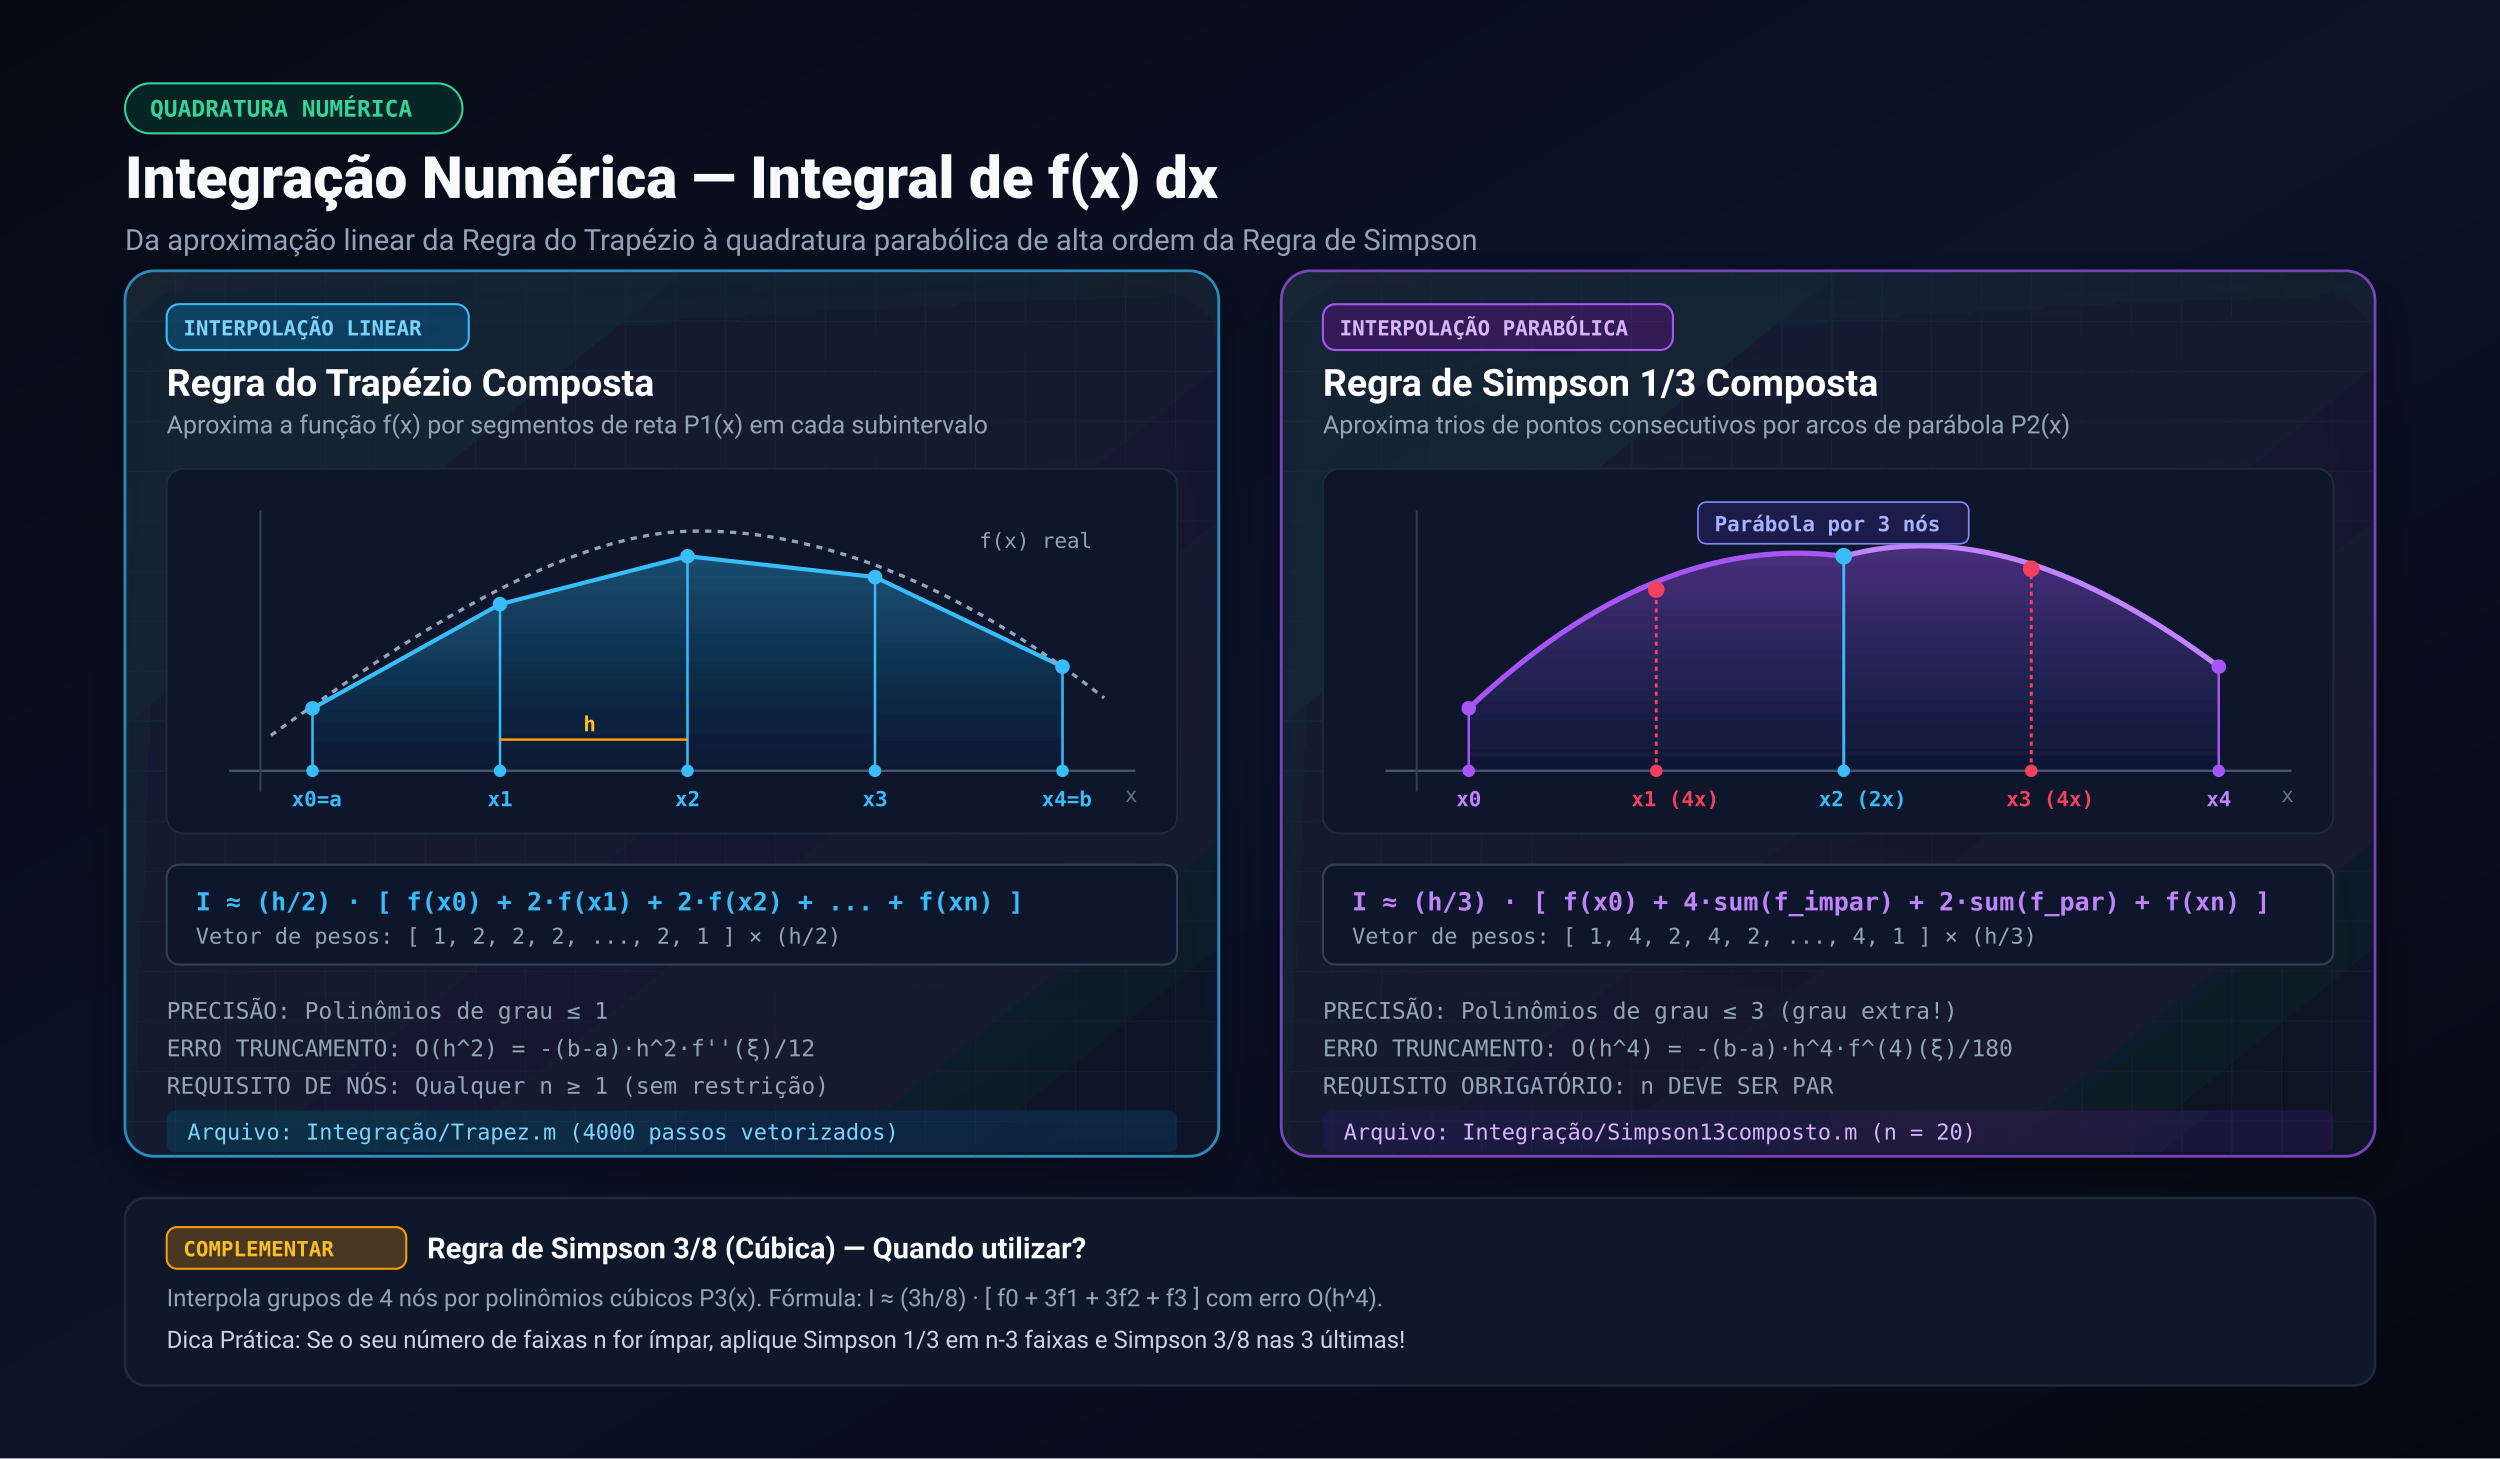
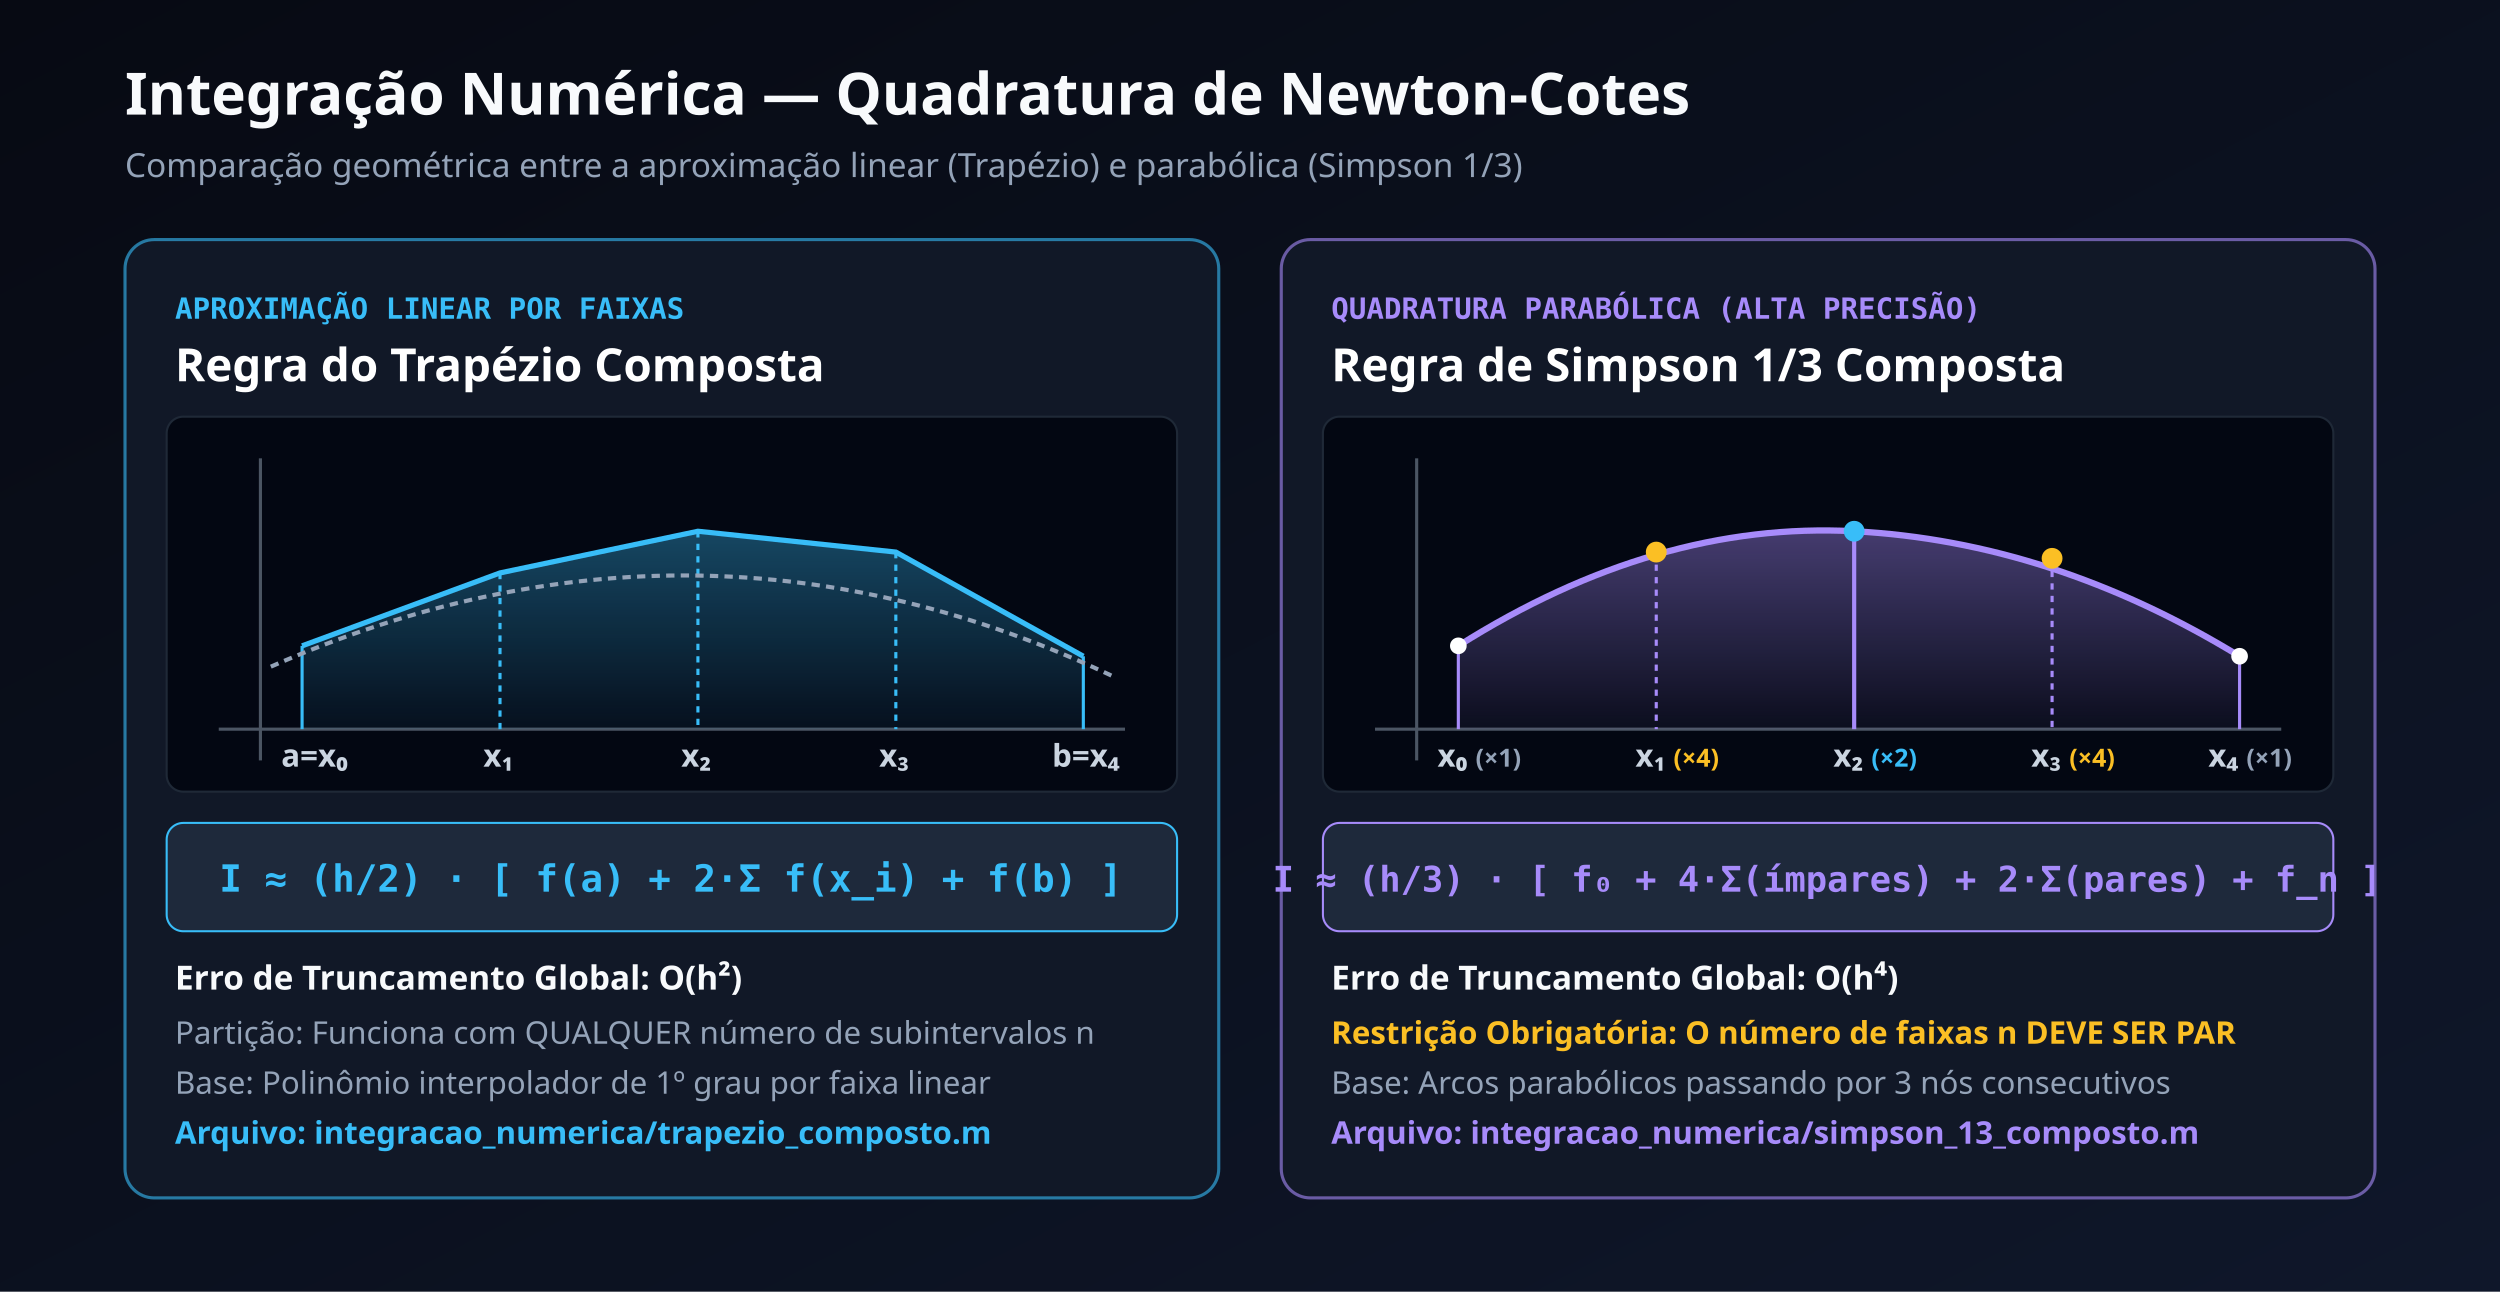
- <svg xmlns="http://www.w3.org/2000/svg" viewBox="0 0 1200 700" width="100%" height="100%">
+ <svg xmlns="http://www.w3.org/2000/svg" viewBox="0 0 1200 620" width="100%" height="100%">
  <defs>
-     <linearGradient id="bg-grad-int" x1="0%" y1="0%" x2="100%" y2="100%">
-       <stop offset="0%" stop-color="#070a14" />
-       <stop offset="50%" stop-color="#0b1329" />
-       <stop offset="100%" stop-color="#050811" />
+     <linearGradient id="bg-int" x1="0%" y1="0%" x2="100%" y2="100%">
+       <stop offset="0%" stop-color="#070a13" />
+       <stop offset="100%" stop-color="#0f172a" />
    </linearGradient>
-     <linearGradient id="card-bg-int" x1="0%" y1="0%" x2="100%" y2="100%">
-       <stop offset="0%" stop-color="#1e293b" stop-opacity="0.75" />
-       <stop offset="100%" stop-color="#0f172a" stop-opacity="0.88" />
+     <linearGradient id="trap-shd" x1="0%" y1="0%" x2="0%" y2="100%">
+       <stop offset="0%" stop-color="#38bdf8" stop-opacity="0.35" />
+       <stop offset="100%" stop-color="#38bdf8" stop-opacity="0.05" />
    </linearGradient>
-     <linearGradient id="trap-fill" x1="0%" y1="0%" x2="0%" y2="100%">
-       <stop offset="0%" stop-color="#38bdf8" stop-opacity="0.35" />
-       <stop offset="100%" stop-color="#0284c7" stop-opacity="0.05" />
+     <linearGradient id="simp-shd" x1="0%" y1="0%" x2="0%" y2="100%">
+       <stop offset="0%" stop-color="#a78bfa" stop-opacity="0.4" />
+       <stop offset="100%" stop-color="#a78bfa" stop-opacity="0.05" />
    </linearGradient>
-     <linearGradient id="simp-fill" x1="0%" y1="0%" x2="0%" y2="100%">
-       <stop offset="0%" stop-color="#a855f7" stop-opacity="0.4" />
-       <stop offset="100%" stop-color="#6366f1" stop-opacity="0.05" />
-     </linearGradient>
-     <filter id="shadow-int" x="-10%" y="-10%" width="120%" height="120%">
-       <feDropShadow dx="0" dy="8" stdDeviation="12" flood-color="#000000" flood-opacity="0.45" />
-     </filter>
-     <pattern id="grid-int" width="24" height="24" patternUnits="userSpaceOnUse">
-       <path d="M 24 0 L 0 0 0 24" fill="none" stroke="#334155" stroke-width="0.5" stroke-opacity="0.25" />
-     </pattern>
  </defs>
-   <style>
-     .font-sans { font-family: -apple-system, BlinkMacSystemFont, 'Segoe UI', Roboto, Helvetica, Arial, sans-serif; }
-     .font-mono { font-family: 'JetBrains Mono', 'Fira Code', ui-monospace, SFMono-Regular, Menlo, Monaco, Consolas, monospace; }
-   </style>
-   <rect width="1200" height="700" fill="url(#bg-grad-int)" />
-   <g transform="translate(60, 40)">
-     <rect x="0" y="0" width="162" height="24" rx="12" fill="#065f46" fill-opacity="0.3" stroke="#34d399" stroke-width="1" />
-     <text x="12" y="16" fill="#34d399" font-size="11" font-weight="700" class="font-mono">QUADRATURA NUMÉRICA</text>
-     <text x="0" y="55" fill="#f8fafc" font-size="28" font-weight="800" class="font-sans">
-       Integração Numérica — Integral de f(x) dx
-     </text>
-     <text x="0" y="80" fill="#94a3b8" font-size="14" class="font-sans">
-       Da aproximação linear da Regra do Trapézio à quadratura parabólica de alta ordem da Regra de Simpson
-     </text>
-   </g>
-   <g transform="translate(60, 130)" filter="url(#shadow-int)">
-     <rect width="525" height="425" rx="14" fill="url(#card-bg-int)" stroke="#38bdf8" stroke-width="1.3" stroke-opacity="0.7" />
-     <rect width="525" height="425" rx="14" fill="url(#grid-int)" />
-     <rect x="20" y="16" width="145" height="22" rx="6" fill="#0369a1" fill-opacity="0.4" stroke="#38bdf8" stroke-width="1" />
-     <text x="28" y="31" fill="#7dd3fc" font-size="10" font-weight="700" class="font-mono">INTERPOLAÇÃO LINEAR</text>
-     <text x="20" y="60" fill="#ffffff" font-size="18" font-weight="700" class="font-sans">
-       Regra do Trapézio Composta
-     </text>
-     <text x="20" y="78" fill="#94a3b8" font-size="12" class="font-sans">
-       Aproxima a função f(x) por segmentos de reta P1(x) em cada subintervalo
-     </text>
-     <g transform="translate(20, 95)">
-       <rect width="485" height="175" rx="8" fill="#0b1329" stroke="#1e293b" stroke-width="1" />
-       <line x1="30" y1="145" x2="465" y2="145" stroke="#475569" stroke-width="1.2" />
-       <line x1="45" y1="20" x2="45" y2="155" stroke="#334155" stroke-width="1" />
-       <text x="460" y="160" fill="#64748b" font-size="10" class="font-mono">x</text>
-       <polygon points="70,145 70,115 160,65 160,145" fill="url(#trap-fill)" />
-       <polygon points="160,145 160,65 250,42 250,145" fill="url(#trap-fill)" />
-       <polygon points="250,145 250,42 340,52 340,145" fill="url(#trap-fill)" />
-       <polygon points="340,145 340,52 430,95 430,145" fill="url(#trap-fill)" />
-       <line x1="70" y1="115" x2="160" y2="65" stroke="#38bdf8" stroke-width="2" />
-       <line x1="160" y1="65" x2="250" y2="42" stroke="#38bdf8" stroke-width="2" />
-       <line x1="250" y1="42" x2="340" y2="52" stroke="#38bdf8" stroke-width="2" />
-       <line x1="340" y1="52" x2="430" y2="95" stroke="#38bdf8" stroke-width="2" />
-       <path d="M 50 128 C 90 100, 180 32, 250 30 C 310 28, 380 55, 450 110" fill="none" stroke="#94a3b8" stroke-width="1.6" stroke-dasharray="3,3" />
-       <text x="390" y="38" fill="#94a3b8" font-size="10" class="font-mono">f(x) real</text>
-       <line x1="70" y1="145" x2="70" y2="115" stroke="#38bdf8" stroke-width="1.2" />
-       <circle cx="70" cy="115" r="3.5" fill="#38bdf8" />
-       <circle cx="70" cy="145" r="3" fill="#38bdf8" />
-       <text x="60" y="162" fill="#38bdf8" font-size="10" font-weight="700" class="font-mono">x0=a</text>
-       <line x1="160" y1="145" x2="160" y2="65" stroke="#38bdf8" stroke-width="1.2" />
-       <circle cx="160" cy="65" r="3.5" fill="#38bdf8" />
-       <circle cx="160" cy="145" r="3" fill="#38bdf8" />
-       <text x="154" y="162" fill="#38bdf8" font-size="10" font-weight="700" class="font-mono">x1</text>
-       <line x1="250" y1="145" x2="250" y2="42" stroke="#38bdf8" stroke-width="1.2" />
-       <circle cx="250" cy="42" r="3.5" fill="#38bdf8" />
-       <circle cx="250" cy="145" r="3" fill="#38bdf8" />
-       <text x="244" y="162" fill="#38bdf8" font-size="10" font-weight="700" class="font-mono">x2</text>
-       <line x1="340" y1="145" x2="340" y2="52" stroke="#38bdf8" stroke-width="1.2" />
-       <circle cx="340" cy="52" r="3.5" fill="#38bdf8" />
-       <circle cx="340" cy="145" r="3" fill="#38bdf8" />
-       <text x="334" y="162" fill="#38bdf8" font-size="10" font-weight="700" class="font-mono">x3</text>
-       <line x1="430" y1="145" x2="430" y2="95" stroke="#38bdf8" stroke-width="1.2" />
-       <circle cx="430" cy="95" r="3.5" fill="#38bdf8" />
-       <circle cx="430" cy="145" r="3" fill="#38bdf8" />
-       <text x="420" y="162" fill="#38bdf8" font-size="10" font-weight="700" class="font-mono">x4=b</text>
-       <line x1="160" y1="130" x2="250" y2="130" stroke="#f59e0b" stroke-width="1.2" />
-       <text x="200" y="126" fill="#fbbf24" font-size="10" font-weight="700" class="font-mono">h</text>
+   <rect width="1200" height="620" fill="url(#bg-int)" />
+   <text x="60" y="55" fill="#f8fafc" font-size="28" font-weight="700" font-family="system-ui, sans-serif">Integração Numérica — Quadratura de Newton-Cotes</text>
+   <text x="60" y="85" fill="#94a3b8" font-size="16" font-family="system-ui, sans-serif">Comparação geométrica entre a aproximação linear (Trapézio) e parabólica (Simpson 1/3)</text>
+   <g transform="translate(60, 115)">
+     <rect width="525" height="460" rx="14" fill="#111827" stroke="#38bdf8" stroke-width="1.5" stroke-opacity="0.6" />
+     <text x="24" y="38" fill="#38bdf8" font-size="14" font-weight="700" font-family="monospace">APROXIMAÇÃO LINEAR POR FAIXAS</text>
+     <text x="24" y="68" fill="#ffffff" font-size="22" font-weight="700" font-family="system-ui, sans-serif">Regra do Trapézio Composta</text>
+     <g transform="translate(20, 85)">
+       <rect width="485" height="180" rx="8" fill="#030712" stroke="#1f2937" stroke-width="1" />
+       <line x1="25" y1="150" x2="460" y2="150" stroke="#4b5563" stroke-width="1.5" />
+       <line x1="45" y1="20" x2="45" y2="165" stroke="#4b5563" stroke-width="1.5" />
+       <polygon points="65,150 65,110 160,75 255,55 350,65 440,115 440,150" fill="url(#trap-shd)" />
+       <line x1="65" y1="110" x2="65" y2="150" stroke="#38bdf8" stroke-width="1.5" />
+       <line x1="160" y1="75" x2="160" y2="150" stroke="#38bdf8" stroke-width="1.5" stroke-dasharray="3" />
+       <line x1="255" y1="55" x2="255" y2="150" stroke="#38bdf8" stroke-width="1.5" stroke-dasharray="3" />
+       <line x1="350" y1="65" x2="350" y2="150" stroke="#38bdf8" stroke-width="1.5" stroke-dasharray="3" />
+       <line x1="440" y1="115" x2="440" y2="150" stroke="#38bdf8" stroke-width="1.5" />
+       <polyline points="65,110 160,75 255,55 350,65 440,115" fill="none" stroke="#38bdf8" stroke-width="2.5" />
+       <path d="M 50 120 Q 255 30 455 125" fill="none" stroke="#94a3b8" stroke-width="2" stroke-dasharray="4,3" />
+       <g font-family="system-ui, sans-serif" font-size="15" font-weight="700" fill="#cbd5e1">
+         <text x="55" y="168">a=x₀</text>
+         <text x="152" y="168">x₁</text>
+         <text x="247" y="168">x₂</text>
+         <text x="342" y="168">x₃</text>
+         <text x="425" y="168">b=x₄</text>
+       </g>
    </g>
-     <g transform="translate(20, 285)">
-       <rect width="485" height="48" rx="6" fill="#0f172a" stroke="#334155" stroke-width="1" />
-       <text x="14" y="22" fill="#38bdf8" font-size="12" font-weight="700" class="font-mono">
-         I ≈ (h/2) · [ f(x0) + 2·f(x1) + 2·f(x2) + ... + f(xn) ]
-       </text>
-       <text x="14" y="38" fill="#94a3b8" font-size="10.5" class="font-mono">
-         Vetor de pesos: [ 1,  2,  2,  2,  ...,  2,  1 ] × (h/2)
-       </text>
-     </g>
-     <g transform="translate(20, 345)">
-       <text x="0" y="14" fill="#94a3b8" font-size="11" class="font-mono">PRECISÃO: Polinômios de grau ≤ 1</text>
-       <text x="0" y="32" fill="#94a3b8" font-size="11" class="font-mono">ERRO TRUNCAMENTO: O(h^2) = -(b-a)·h^2·f''(ξ)/12</text>
-       <text x="0" y="50" fill="#94a3b8" font-size="11" class="font-mono">REQUISITO DE NÓS: Qualquer n ≥ 1 (sem restrição)</text>
-       <rect x="0" y="58" width="485" height="20" rx="4" fill="#0369a1" fill-opacity="0.2" />
-       <text x="10" y="72" fill="#7dd3fc" font-size="10.5" class="font-mono">Arquivo: Integração/Trapez.m (4000 passos vetorizados)</text>
+     <rect x="20" y="280" width="485" height="52" rx="8" fill="#1e293b" stroke="#38bdf8" stroke-width="1" />
+     <text x="262" y="313" text-anchor="middle" fill="#38bdf8" font-size="18" font-weight="700" font-family="monospace">I ≈ (h/2) · [ f(a) + 2·Σ f(x_i) + f(b) ]</text>
+     <g transform="translate(24, 360)" font-family="system-ui, sans-serif">
+       <text x="0" y="0" fill="#f8fafc" font-size="16" font-weight="700">Erro de Truncamento Global: O(h²)</text>
+       <text x="0" y="26" fill="#94a3b8" font-size="15">Partição: Funciona com QUALQUER número de subintervalos n</text>
+       <text x="0" y="50" fill="#94a3b8" font-size="15">Base: Polinômio interpolador de 1º grau por faixa linear</text>
+       <text x="0" y="74" fill="#38bdf8" font-size="15" font-weight="600">Arquivo: integracao_numerica/trapezio_composto.m</text>
    </g>
  </g>
-   <g transform="translate(615, 130)" filter="url(#shadow-int)">
-     <rect width="525" height="425" rx="14" fill="url(#card-bg-int)" stroke="#a855f7" stroke-width="1.3" stroke-opacity="0.7" />
-     <rect width="525" height="425" rx="14" fill="url(#grid-int)" />
-     <rect x="20" y="16" width="168" height="22" rx="6" fill="#581c87" fill-opacity="0.4" stroke="#a855f7" stroke-width="1" />
-     <text x="28" y="31" fill="#d8b4fe" font-size="10" font-weight="700" class="font-mono">INTERPOLAÇÃO PARABÓLICA</text>
-     <text x="20" y="60" fill="#ffffff" font-size="18" font-weight="700" class="font-sans">
-       Regra de Simpson 1/3 Composta
-     </text>
-     <text x="20" y="78" fill="#94a3b8" font-size="12" class="font-sans">
-       Aproxima trios de pontos consecutivos por arcos de parábola P2(x)
-     </text>
-     <g transform="translate(20, 95)">
-       <rect width="485" height="175" rx="8" fill="#0b1329" stroke="#1e293b" stroke-width="1" />
-       <line x1="30" y1="145" x2="465" y2="145" stroke="#475569" stroke-width="1.2" />
-       <line x1="45" y1="20" x2="45" y2="155" stroke="#334155" stroke-width="1" />
-       <text x="460" y="160" fill="#64748b" font-size="10" class="font-mono">x</text>
-       <path d="M 70 145 L 70 115 Q 160 30, 250 42 L 250 145 Z" fill="url(#simp-fill)" />
-       <path d="M 70 115 Q 160 30, 250 42" fill="none" stroke="#a855f7" stroke-width="2.5" />
-       <path d="M 250 145 L 250 42 Q 330 20, 430 95 L 430 145 Z" fill="url(#simp-fill)" />
-       <path d="M 250 42 Q 330 20, 430 95" fill="none" stroke="#c084fc" stroke-width="2.5" />
-       <line x1="70" y1="145" x2="70" y2="115" stroke="#a855f7" stroke-width="1.2" />
-       <circle cx="70" cy="115" r="3.5" fill="#a855f7" />
-       <circle cx="70" cy="145" r="3" fill="#a855f7" />
-       <text x="64" y="162" fill="#c084fc" font-size="10" font-weight="700" class="font-mono">x0</text>
-       <line x1="160" y1="145" x2="160" y2="58" stroke="#f43f5e" stroke-width="1.4" stroke-dasharray="2,2" />
-       <circle cx="160" cy="58" r="4" fill="#f43f5e" />
-       <circle cx="160" cy="145" r="3" fill="#f43f5e" />
-       <text x="148" y="162" fill="#f43f5e" font-size="10" font-weight="700" class="font-mono">x1 (4x)</text>
-       <line x1="250" y1="145" x2="250" y2="42" stroke="#38bdf8" stroke-width="1.4" />
-       <circle cx="250" cy="42" r="4" fill="#38bdf8" />
-       <circle cx="250" cy="145" r="3" fill="#38bdf8" />
-       <text x="238" y="162" fill="#38bdf8" font-size="10" font-weight="700" class="font-mono">x2 (2x)</text>
-       <line x1="340" y1="145" x2="340" y2="48" stroke="#f43f5e" stroke-width="1.4" stroke-dasharray="2,2" />
-       <circle cx="340" cy="48" r="4" fill="#f43f5e" />
-       <circle cx="340" cy="145" r="3" fill="#f43f5e" />
-       <text x="328" y="162" fill="#f43f5e" font-size="10" font-weight="700" class="font-mono">x3 (4x)</text>
-       <line x1="430" y1="145" x2="430" y2="95" stroke="#a855f7" stroke-width="1.2" />
-       <circle cx="430" cy="95" r="3.5" fill="#a855f7" />
-       <circle cx="430" cy="145" r="3" fill="#a855f7" />
-       <text x="424" y="162" fill="#c084fc" font-size="10" font-weight="700" class="font-mono">x4</text>
-       <rect x="180" y="16" width="130" height="20" rx="4" fill="#1e1b4b" stroke="#818cf8" stroke-width="0.8" />
-       <text x="188" y="30" fill="#a5b4fc" font-size="10" font-weight="700" class="font-mono">Parábola por 3 nós</text>
+   <g transform="translate(615, 115)">
+     <rect width="525" height="460" rx="14" fill="#111827" stroke="#a78bfa" stroke-width="1.5" stroke-opacity="0.6" />
+     <text x="24" y="38" fill="#a78bfa" font-size="14" font-weight="700" font-family="monospace">QUADRATURA PARABÓLICA (ALTA PRECISÃO)</text>
+     <text x="24" y="68" fill="#ffffff" font-size="22" font-weight="700" font-family="system-ui, sans-serif">Regra de Simpson 1/3 Composta</text>
+     <g transform="translate(20, 85)">
+       <rect width="485" height="180" rx="8" fill="#030712" stroke="#1f2937" stroke-width="1" />
+       <line x1="25" y1="150" x2="460" y2="150" stroke="#4b5563" stroke-width="1.5" />
+       <line x1="45" y1="20" x2="45" y2="165" stroke="#4b5563" stroke-width="1.5" />
+       <path d="M 65 150 L 65 110 Q 160 50 255 55 Q 350 60 440 115 L 440 150 Z" fill="url(#simp-shd)" />
+       <line x1="65" y1="110" x2="65" y2="150" stroke="#a78bfa" stroke-width="1.5" />
+       <line x1="160" y1="65" x2="160" y2="150" stroke="#a78bfa" stroke-width="1.5" stroke-dasharray="3" />
+       <line x1="255" y1="55" x2="255" y2="150" stroke="#a78bfa" stroke-width="2" />
+       <line x1="350" y1="68" x2="350" y2="150" stroke="#a78bfa" stroke-width="1.5" stroke-dasharray="3" />
+       <line x1="440" y1="115" x2="440" y2="150" stroke="#a78bfa" stroke-width="1.5" />
+       <path d="M 65 110 Q 160 50 255 55" fill="none" stroke="#a78bfa" stroke-width="3" />
+       <path d="M 255 55 Q 350 60 440 115" fill="none" stroke="#a78bfa" stroke-width="3" />
+       <circle cx="65" cy="110" r="4" fill="#ffffff" />
+       <circle cx="160" cy="65" r="5" fill="#fbbf24" />
+       <circle cx="255" cy="55" r="5" fill="#38bdf8" />
+       <circle cx="350" cy="68" r="5" fill="#fbbf24" />
+       <circle cx="440" cy="115" r="4" fill="#ffffff" />
+       <g font-family="system-ui, sans-serif" font-size="15" font-weight="700" fill="#cbd5e1">
+         <text x="55" y="168">x₀ <tspan font-size="12" fill="#94a3b8">(×1)</tspan>
+         </text>
+         <text x="150" y="168">x₁ <tspan font-size="12" fill="#fbbf24">(×4)</tspan>
+         </text>
+         <text x="245" y="168">x₂ <tspan font-size="12" fill="#38bdf8">(×2)</tspan>
+         </text>
+         <text x="340" y="168">x₃ <tspan font-size="12" fill="#fbbf24">(×4)</tspan>
+         </text>
+         <text x="425" y="168">x₄ <tspan font-size="12" fill="#94a3b8">(×1)</tspan>
+         </text>
+       </g>
    </g>
-     <g transform="translate(20, 285)">
-       <rect width="485" height="48" rx="6" fill="#0f172a" stroke="#334155" stroke-width="1" />
-       <text x="14" y="22" fill="#c084fc" font-size="12" font-weight="700" class="font-mono">
-         I ≈ (h/3) · [ f(x0) + 4·sum(f_impar) + 2·sum(f_par) + f(xn) ]
-       </text>
-       <text x="14" y="38" fill="#94a3b8" font-size="10.5" class="font-mono">
-         Vetor de pesos: [ 1,  4,  2,  4,  2,  ...,  4,  1 ] × (h/3)
-       </text>
-     </g>
-     <g transform="translate(20, 345)">
-       <text x="0" y="14" fill="#94a3b8" font-size="11" class="font-mono">PRECISÃO: Polinômios de grau ≤ 3 (grau extra!)</text>
-       <text x="0" y="32" fill="#94a3b8" font-size="11" class="font-mono">ERRO TRUNCAMENTO: O(h^4) = -(b-a)·h^4·f^(4)(ξ)/180</text>
-       <text x="0" y="50" fill="#94a3b8" font-size="11" class="font-mono">REQUISITO OBRIGATÓRIO: n DEVE SER PAR</text>
-       <rect x="0" y="58" width="485" height="20" rx="4" fill="#581c87" fill-opacity="0.2" />
-       <text x="10" y="72" fill="#d8b4fe" font-size="10.5" class="font-mono">Arquivo: Integração/Simpson13composto.m (n = 20)</text>
+     <rect x="20" y="280" width="485" height="52" rx="8" fill="#1e293b" stroke="#a78bfa" stroke-width="1" />
+     <text x="262" y="313" text-anchor="middle" fill="#a78bfa" font-size="17" font-weight="700" font-family="monospace">I ≈ (h/3) · [ f₀ + 4·Σ(ímpares) + 2·Σ(pares) + f_n ]</text>
+     <g transform="translate(24, 360)" font-family="system-ui, sans-serif">
+       <text x="0" y="0" fill="#f8fafc" font-size="16" font-weight="700">Erro de Truncamento Global: O(h⁴)</text>
+       <text x="0" y="26" fill="#fbbf24" font-size="15" font-weight="700">Restrição Obrigatória: O número de faixas n DEVE SER PAR</text>
+       <text x="0" y="50" fill="#94a3b8" font-size="15">Base: Arcos parabólicos passando por 3 nós consecutivos</text>
+       <text x="0" y="74" fill="#a78bfa" font-size="15" font-weight="600">Arquivo: integracao_numerica/simpson_13_composto.m</text>
    </g>
  </g>
-   <g transform="translate(60, 575)">
-     <rect width="1080" height="90" rx="10" fill="#0f172a" stroke="#1e293b" stroke-width="1.2" />
-     <rect x="20" y="14" width="115" height="20" rx="5" fill="#f59e0b" fill-opacity="0.25" stroke="#f59e0b" stroke-width="1" />
-     <text x="28" y="28" fill="#fbbf24" font-size="10" font-weight="700" class="font-mono">COMPLEMENTAR</text>
-     <text x="145" y="29" fill="#f8fafc" font-size="14" font-weight="700" class="font-sans">
-       Regra de Simpson 3/8 (Cúbica) — Quando utilizar?
-     </text>
-     <text x="20" y="52" fill="#94a3b8" font-size="11.5" class="font-sans">
-       Interpola grupos de 4 nós por polinômios cúbicos P3(x). Fórmula: I ≈ (3h/8) · [ f0 + 3f1 + 3f2 + f3 ] com erro O(h^4).
-     </text>
-     <text x="20" y="72" fill="#cbd5e1" font-size="11.5" class="font-sans">
-       Dica Prática: Se o seu número de faixas n for ímpar, aplique Simpson 1/3 em n-3 faixas e Simpson 3/8 nas 3 últimas!
-     </text>
-   </g>
</svg>
